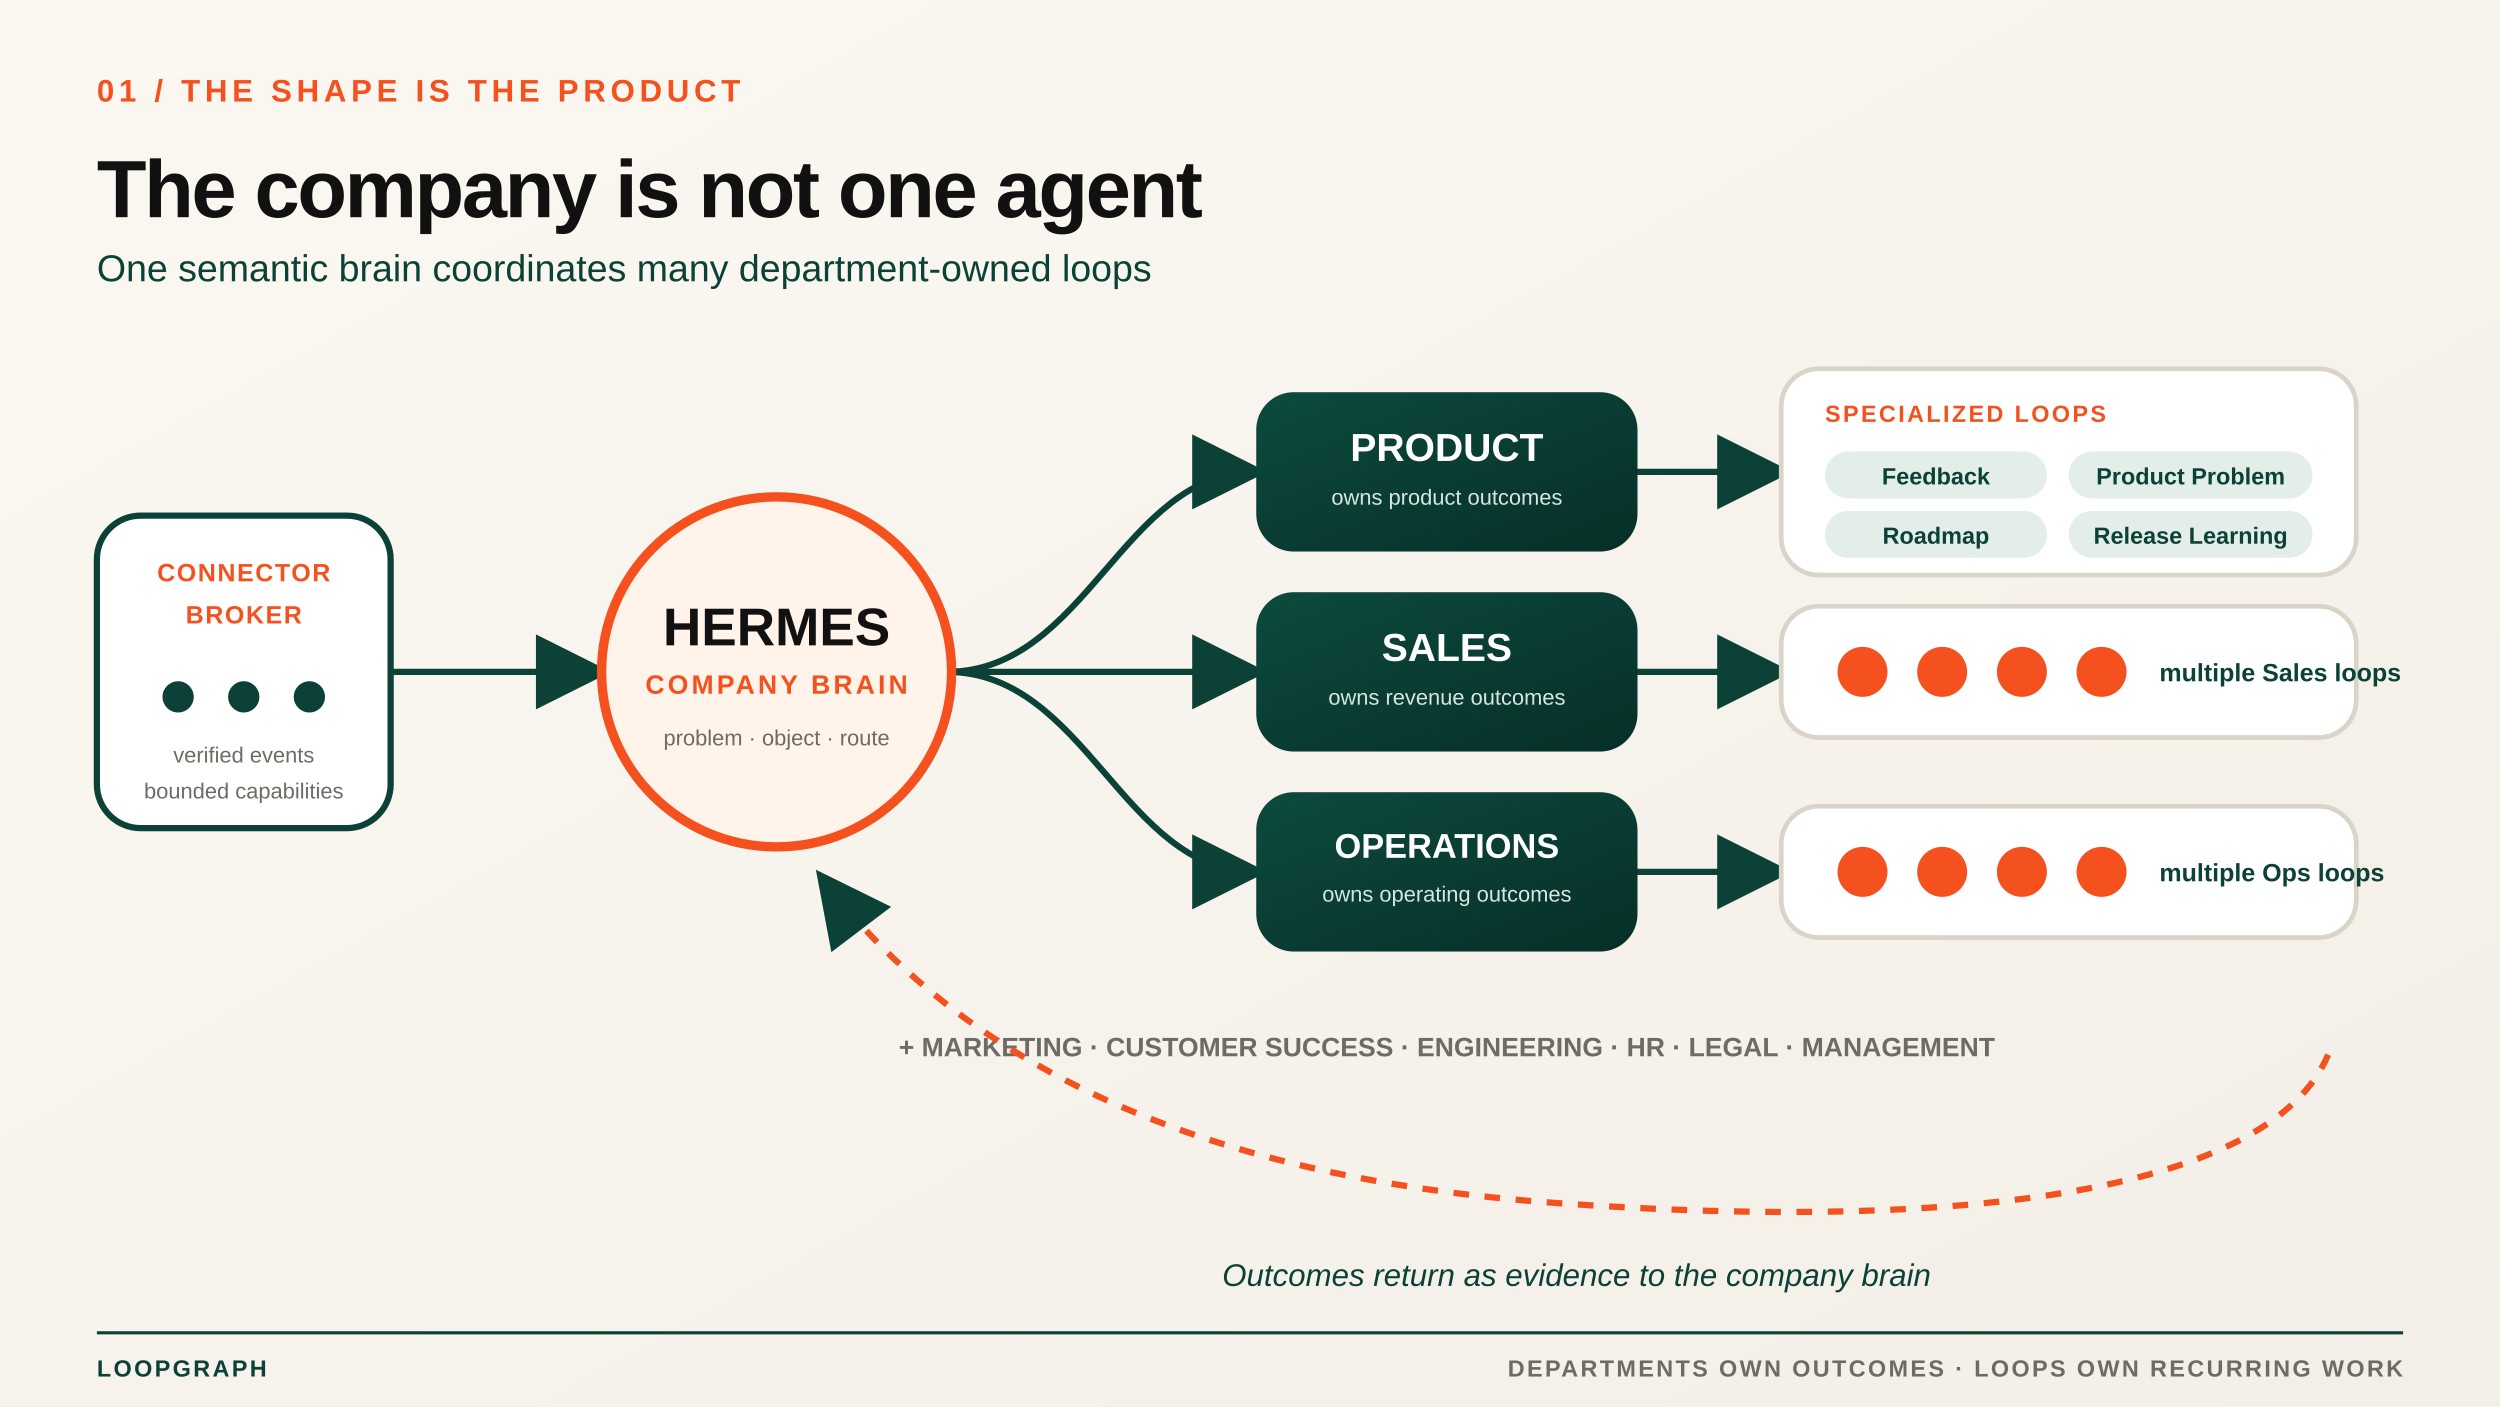
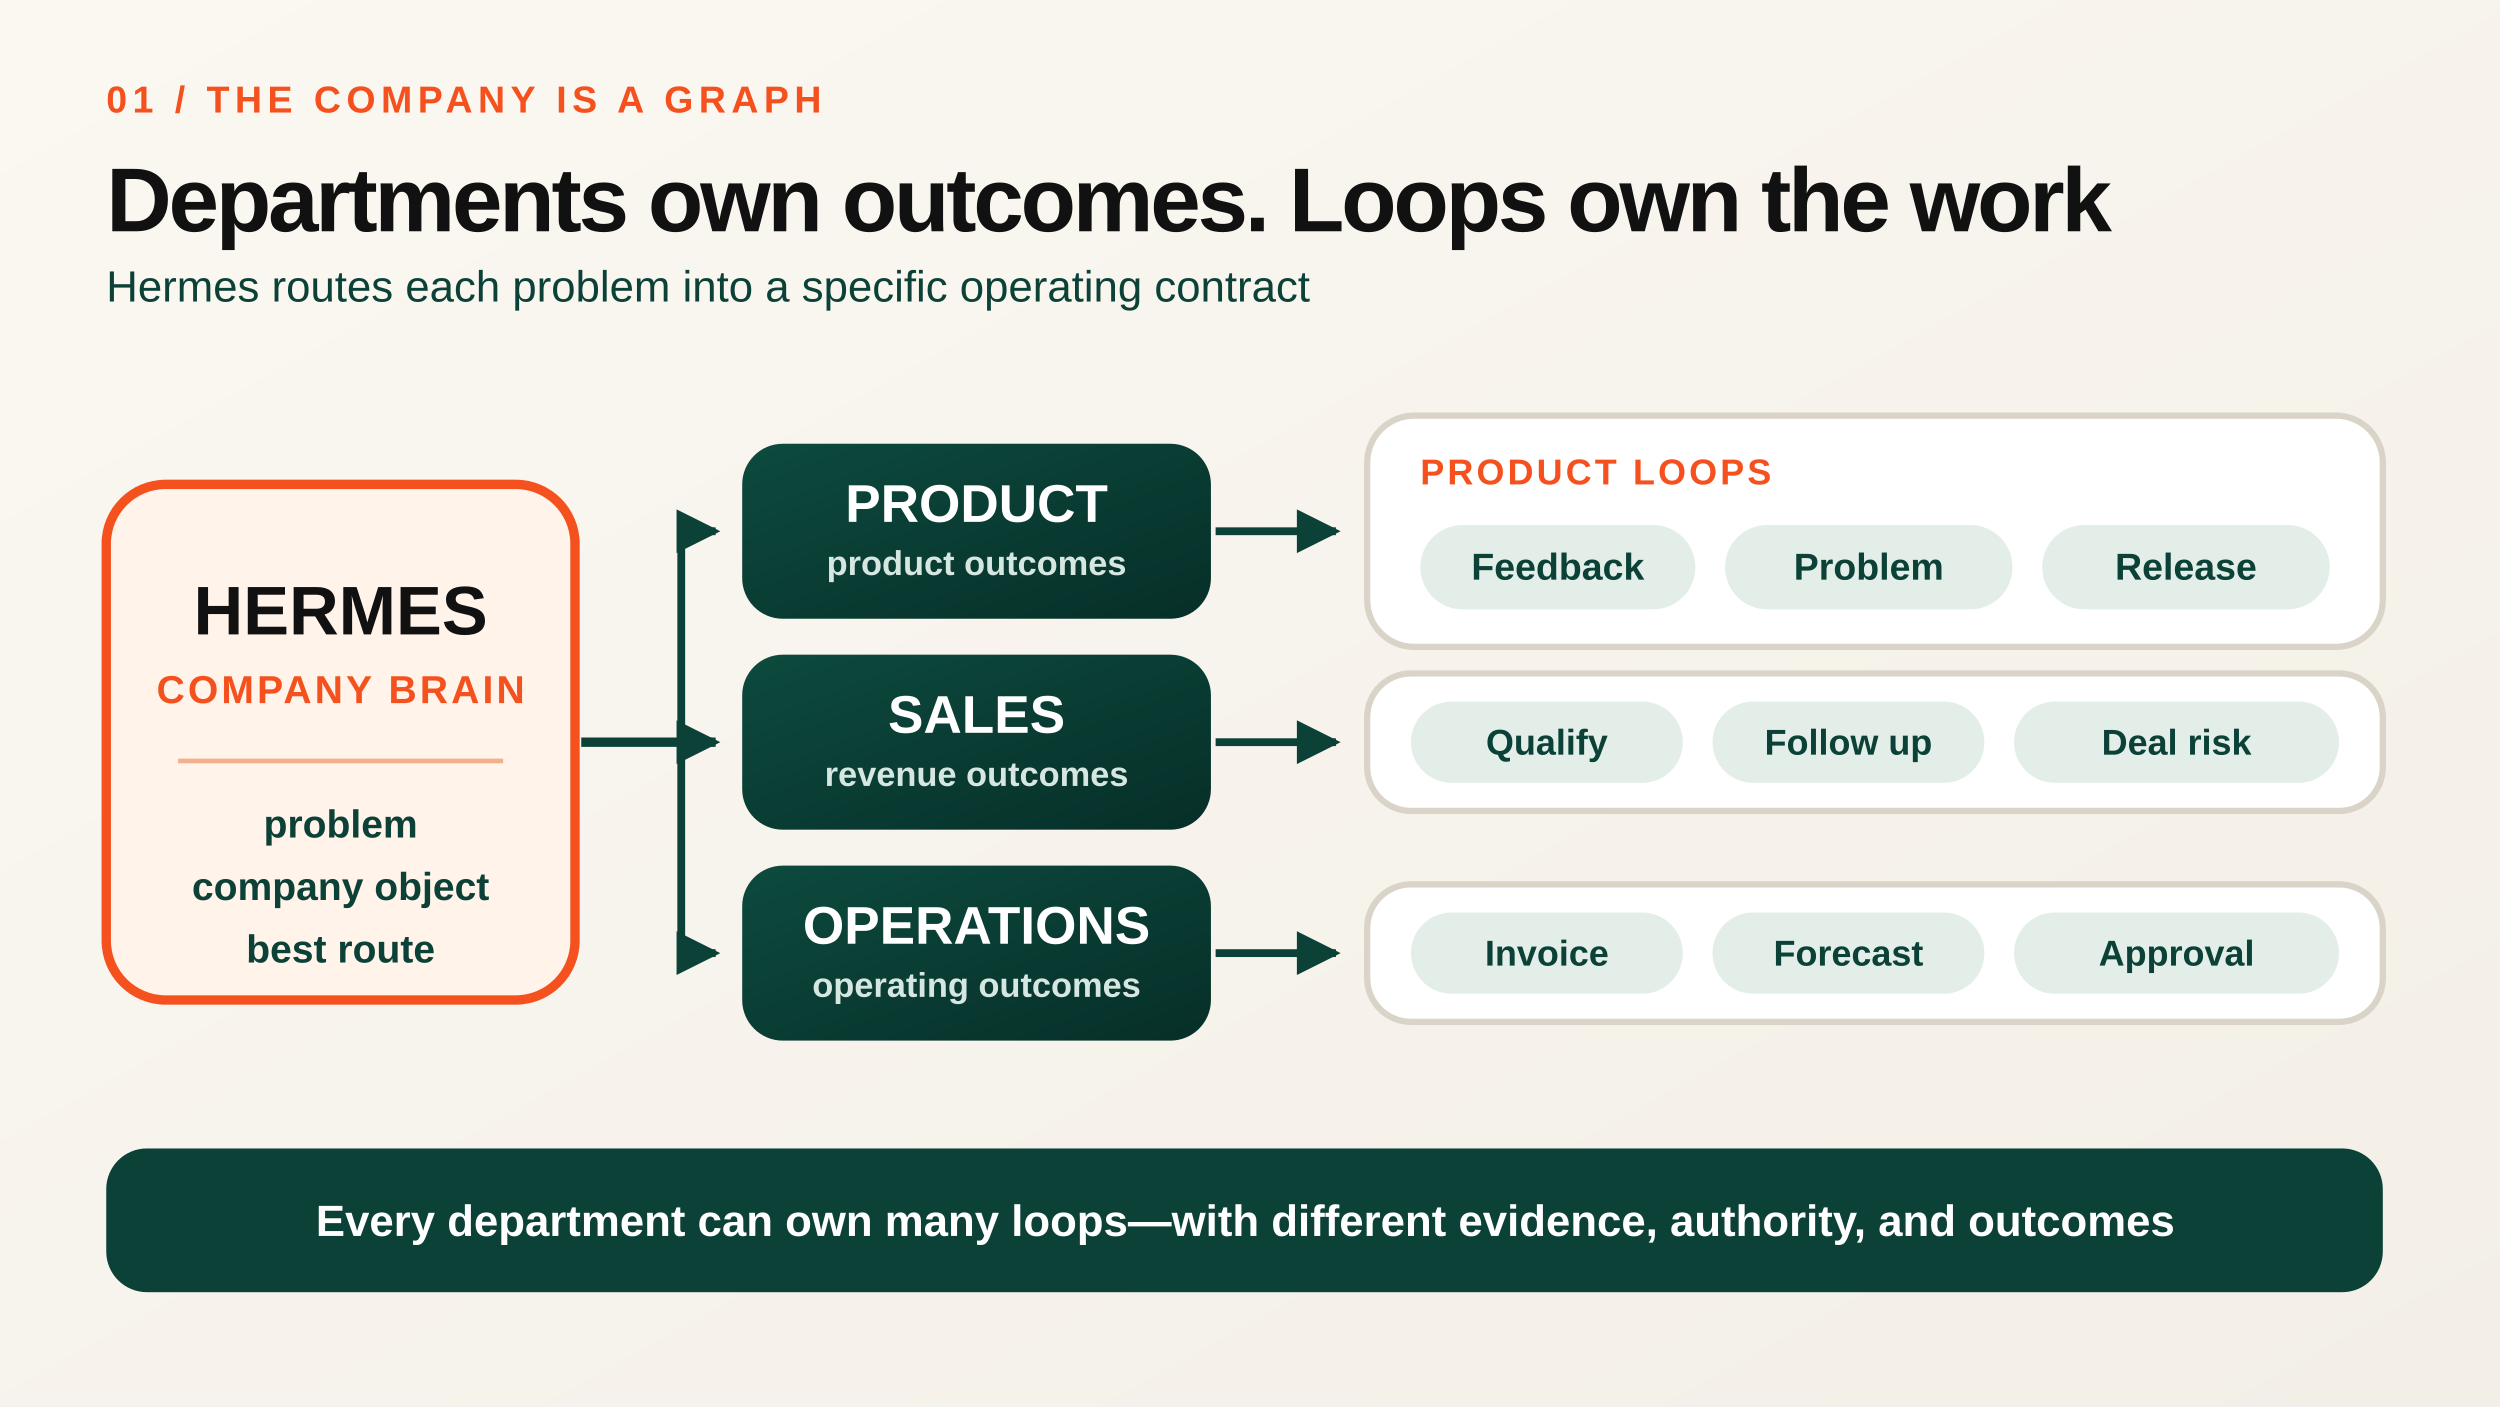
<svg xmlns="http://www.w3.org/2000/svg" width="1600" height="900" viewBox="0 0 1600 900" role="img" aria-labelledby="title desc">
  <defs>
    <linearGradient id="paper" x1="0" y1="0" x2="1" y2="1">
      <stop stop-color="#fbf8f2" />
      <stop offset="1" stop-color="#f3efe7" />
    </linearGradient>
    <linearGradient id="green" x1="0" y1="0" x2="1" y2="1">
      <stop stop-color="#0d4a3e" />
      <stop offset="1" stop-color="#062f28" />
    </linearGradient>
-     <marker id="arrow" markerWidth="12" markerHeight="12" refX="10" refY="6" orient="auto">
-       <path d="M0 0L12 6L0 12Z" fill="#0b4137" />
+     <marker id="arrow" markerUnits="userSpaceOnUse" markerWidth="28" markerHeight="28" refX="25" refY="14" orient="auto">
+       <path d="M0 0L28 14L0 28Z" fill="#0b4137" />
    </marker>
  </defs>
  <rect width="1600" height="900" fill="url(#paper)" />
  <g font-family="Arial, Helvetica, sans-serif">
-     <text x="62" y="65" font-size="20" font-weight="700" letter-spacing="3" fill="#f4511e">01 / THE SHAPE IS THE PRODUCT</text>
-     <text x="62" y="139" font-size="52" font-weight="800" letter-spacing="-1.5" fill="#111">The company is not one agent</text>
-     <text x="62" y="180" font-size="24" fill="#0b4137">One semantic brain coordinates many department-owned loops</text>
-     <g fill="none" stroke="#0b4137" stroke-width="4" marker-end="url(#arrow)">
-       <path d="M249 430H383" />
-       <path d="M606 430C695 430 719 302 803 302" />
-       <path d="M606 430H803" />
-       <path d="M606 430C695 430 719 558 803 558" />
-       <path d="M1047 302H1139" />
-       <path d="M1047 430H1139" />
-       <path d="M1047 558H1139" />
+     <text x="68" y="72" font-size="24" font-weight="800" letter-spacing="3.5" fill="#f4511e">01 / THE COMPANY IS A GRAPH</text>
+     <text x="68" y="148" font-size="58" font-weight="850" letter-spacing="-2" fill="#111">Departments own outcomes. Loops own the work</text>
+     <text x="68" y="193" font-size="28" font-weight="500" fill="#0b4137">Hermes routes each problem into a specific operating contract</text>
+     <g transform="translate(68 310)">
+       <rect width="300" height="330" rx="38" fill="#fff3ea" stroke="#f4511e" stroke-width="6" />
+       <text x="150" y="96" text-anchor="middle" font-size="44" font-weight="850" fill="#111">HERMES</text>
+       <text x="150" y="140" text-anchor="middle" font-size="25" font-weight="800" letter-spacing="2" fill="#f4511e">COMPANY BRAIN</text>
+       <line x1="46" y1="177" x2="254" y2="177" stroke="#f1b18e" stroke-width="3" />
+       <text x="150" y="226" text-anchor="middle" font-size="25" font-weight="700" fill="#0b4137">problem</text>
+       <text x="150" y="266" text-anchor="middle" font-size="25" font-weight="700" fill="#0b4137">company object</text>
+       <text x="150" y="306" text-anchor="middle" font-size="25" font-weight="700" fill="#0b4137">best route</text>
    </g>
-     <g transform="translate(62 330)">
-       <rect width="188" height="200" rx="28" fill="#fff" stroke="#0b4137" stroke-width="4" />
-       <text x="94" y="42" text-anchor="middle" font-size="16" font-weight="700" letter-spacing="1" fill="#f4511e">CONNECTOR</text>
-       <text x="94" y="69" text-anchor="middle" font-size="16" font-weight="700" letter-spacing="1" fill="#f4511e">BROKER</text>
-       <circle cx="52" cy="116" r="10" fill="#0b4137" />
-       <circle cx="94" cy="116" r="10" fill="#0b4137" />
-       <circle cx="136" cy="116" r="10" fill="#0b4137" />
-       <text x="94" y="158" text-anchor="middle" font-size="14" fill="#6e6b65">verified events</text>
-       <text x="94" y="181" text-anchor="middle" font-size="14" fill="#6e6b65">bounded capabilities</text>
+     <path d="M372 475H458" stroke="#0b4137" stroke-width="6" marker-end="url(#arrow)" />
+     <path d="M436 475V340H458" fill="none" stroke="#0b4137" stroke-width="5" marker-end="url(#arrow)" />
+     <path d="M436 475V610H458" fill="none" stroke="#0b4137" stroke-width="5" marker-end="url(#arrow)" />
+     <g transform="translate(475 284)">
+       <rect width="300" height="112" rx="26" fill="url(#green)" />
+       <text x="150" y="50" text-anchor="middle" font-size="34" font-weight="850" fill="#fff">PRODUCT</text>
+       <text x="150" y="84" text-anchor="middle" font-size="22" font-weight="700" fill="#d6e7e2">product outcomes</text>
    </g>
-     <g transform="translate(385 306)">
-       <circle cx="112" cy="124" r="112" fill="#fff3ea" stroke="#f4511e" stroke-width="6" />
-       <text x="112" y="107" text-anchor="middle" font-size="34" font-weight="800" fill="#111">HERMES</text>
-       <text x="112" y="138" text-anchor="middle" font-size="17" font-weight="700" letter-spacing="2" fill="#f4511e">COMPANY BRAIN</text>
-       <text x="112" y="171" text-anchor="middle" font-size="14" fill="#6e6b65">problem · object · route</text>
+     <g transform="translate(475 419)">
+       <rect width="300" height="112" rx="26" fill="url(#green)" />
+       <text x="150" y="50" text-anchor="middle" font-size="34" font-weight="850" fill="#fff">SALES</text>
+       <text x="150" y="84" text-anchor="middle" font-size="22" font-weight="700" fill="#d6e7e2">revenue outcomes</text>
    </g>
-     <g transform="translate(804 251)">
-       <rect width="244" height="102" rx="24" fill="url(#green)" />
-       <text x="122" y="44" text-anchor="middle" font-size="25" font-weight="800" fill="#fff">PRODUCT</text>
-       <text x="122" y="72" text-anchor="middle" font-size="14" fill="#d6e7e2">owns product outcomes</text>
+     <g transform="translate(475 554)">
+       <rect width="300" height="112" rx="26" fill="url(#green)" />
+       <text x="150" y="50" text-anchor="middle" font-size="34" font-weight="850" fill="#fff">OPERATIONS</text>
+       <text x="150" y="84" text-anchor="middle" font-size="22" font-weight="700" fill="#d6e7e2">operating outcomes</text>
    </g>
-     <g transform="translate(804 379)">
-       <rect width="244" height="102" rx="24" fill="url(#green)" />
-       <text x="122" y="44" text-anchor="middle" font-size="25" font-weight="800" fill="#fff">SALES</text>
-       <text x="122" y="72" text-anchor="middle" font-size="14" fill="#d6e7e2">owns revenue outcomes</text>
+     <g stroke="#0b4137" stroke-width="5" fill="none" marker-end="url(#arrow)">
+       <path d="M778 340H855" />
+       <path d="M778 475H855" />
+       <path d="M778 610H855" />
    </g>
-     <g transform="translate(804 507)">
-       <rect width="244" height="102" rx="24" fill="url(#green)" />
-       <text x="122" y="42" text-anchor="middle" font-size="22" font-weight="800" fill="#fff">OPERATIONS</text>
-       <text x="122" y="70" text-anchor="middle" font-size="14" fill="#d6e7e2">owns operating outcomes</text>
-     </g>
-     <g transform="translate(1140 236)">
-       <rect width="368" height="132" rx="24" fill="#fff" stroke="#d9d3c8" stroke-width="3" />
-       <text x="28" y="34" font-size="15" font-weight="700" letter-spacing="1.5" fill="#f4511e">SPECIALIZED LOOPS</text>
-       <g font-size="15" font-weight="700" fill="#0b4137">
-         <rect x="28" y="53" width="142" height="30" rx="15" fill="#e3eee9" />
-         <text x="99" y="74" text-anchor="middle">Feedback</text>
-         <rect x="184" y="53" width="156" height="30" rx="15" fill="#e3eee9" />
-         <text x="262" y="74" text-anchor="middle">Product Problem</text>
-         <rect x="28" y="91" width="142" height="30" rx="15" fill="#e3eee9" />
-         <text x="99" y="112" text-anchor="middle">Roadmap</text>
-         <rect x="184" y="91" width="156" height="30" rx="15" fill="#e3eee9" />
-         <text x="262" y="112" text-anchor="middle">Release Learning</text>
+     <g transform="translate(875 266)">
+       <rect width="650" height="148" rx="30" fill="#fff" stroke="#d9d3c8" stroke-width="4" />
+       <text x="34" y="44" font-size="23" font-weight="800" letter-spacing="2" fill="#f4511e">PRODUCT LOOPS</text>
+       <g font-size="24" font-weight="800" fill="#0b4137">
+         <rect x="34" y="70" width="176" height="54" rx="27" fill="#e3eee9" />
+         <text x="122" y="105" text-anchor="middle">Feedback</text>
+         <rect x="229" y="70" width="184" height="54" rx="27" fill="#e3eee9" />
+         <text x="321" y="105" text-anchor="middle">Problem</text>
+         <rect x="432" y="70" width="184" height="54" rx="27" fill="#e3eee9" />
+         <text x="524" y="105" text-anchor="middle">Release</text>
      </g>
    </g>
-     <g transform="translate(1140 388)">
-       <rect width="368" height="84" rx="24" fill="#fff" stroke="#d9d3c8" stroke-width="3" />
-       <circle cx="52" cy="42" r="16" fill="#f4511e" />
-       <circle cx="103" cy="42" r="16" fill="#f4511e" />
-       <circle cx="154" cy="42" r="16" fill="#f4511e" />
-       <circle cx="205" cy="42" r="16" fill="#f4511e" />
-       <text x="242" y="48" font-size="16" font-weight="700" fill="#0b4137">multiple Sales loops</text>
+     <g transform="translate(875 431)">
+       <rect width="650" height="88" rx="28" fill="#fff" stroke="#d9d3c8" stroke-width="4" />
+       <g font-size="23" font-weight="800" fill="#0b4137">
+         <rect x="28" y="18" width="174" height="52" rx="26" fill="#e3eee9" />
+         <text x="115" y="52" text-anchor="middle">Qualify</text>
+         <rect x="221" y="18" width="174" height="52" rx="26" fill="#e3eee9" />
+         <text x="308" y="52" text-anchor="middle">Follow up</text>
+         <rect x="414" y="18" width="208" height="52" rx="26" fill="#e3eee9" />
+         <text x="518" y="52" text-anchor="middle">Deal risk</text>
+       </g>
    </g>
-     <g transform="translate(1140 516)">
-       <rect width="368" height="84" rx="24" fill="#fff" stroke="#d9d3c8" stroke-width="3" />
-       <circle cx="52" cy="42" r="16" fill="#f4511e" />
-       <circle cx="103" cy="42" r="16" fill="#f4511e" />
-       <circle cx="154" cy="42" r="16" fill="#f4511e" />
-       <circle cx="205" cy="42" r="16" fill="#f4511e" />
-       <text x="242" y="48" font-size="16" font-weight="700" fill="#0b4137">multiple Ops loops</text>
+     <g transform="translate(875 566)">
+       <rect width="650" height="88" rx="28" fill="#fff" stroke="#d9d3c8" stroke-width="4" />
+       <g font-size="23" font-weight="800" fill="#0b4137">
+         <rect x="28" y="18" width="174" height="52" rx="26" fill="#e3eee9" />
+         <text x="115" y="52" text-anchor="middle">Invoice</text>
+         <rect x="221" y="18" width="174" height="52" rx="26" fill="#e3eee9" />
+         <text x="308" y="52" text-anchor="middle">Forecast</text>
+         <rect x="414" y="18" width="208" height="52" rx="26" fill="#e3eee9" />
+         <text x="518" y="52" text-anchor="middle">Approval</text>
+       </g>
    </g>
-     <text x="926" y="676" text-anchor="middle" font-size="17" font-weight="700" fill="#6e6b65">+ MARKETING · CUSTOMER SUCCESS · ENGINEERING · HR · LEGAL · MANAGEMENT</text>
-     <path d="M1490 675C1454 761 1263 789 997 770C757 753 612 675 527 563" fill="none" stroke="#f4511e" stroke-width="4" stroke-dasharray="10 10" marker-end="url(#arrow)" />
-     <text x="1009" y="823" text-anchor="middle" font-size="20" font-style="italic" fill="#0b4137">Outcomes return as evidence to the company brain</text>
-     <line x1="62" y1="853" x2="1538" y2="853" stroke="#0b4137" stroke-width="2" />
-     <text x="62" y="881" font-size="15" font-weight="700" letter-spacing="1.5" fill="#0b4137">LOOPGRAPH</text>
-     <text x="1538" y="881" text-anchor="end" font-size="15" font-weight="700" letter-spacing="1.5" fill="#6e6b65">DEPARTMENTS OWN OUTCOMES · LOOPS OWN RECURRING WORK</text>
+     <rect x="68" y="735" width="1457" height="92" rx="26" fill="#0b4137" />
+     <text x="797" y="791" text-anchor="middle" font-size="28" font-weight="800" fill="#fff">Every department can own many loops—with different evidence, authority, and outcomes</text>
  </g>
</svg>
